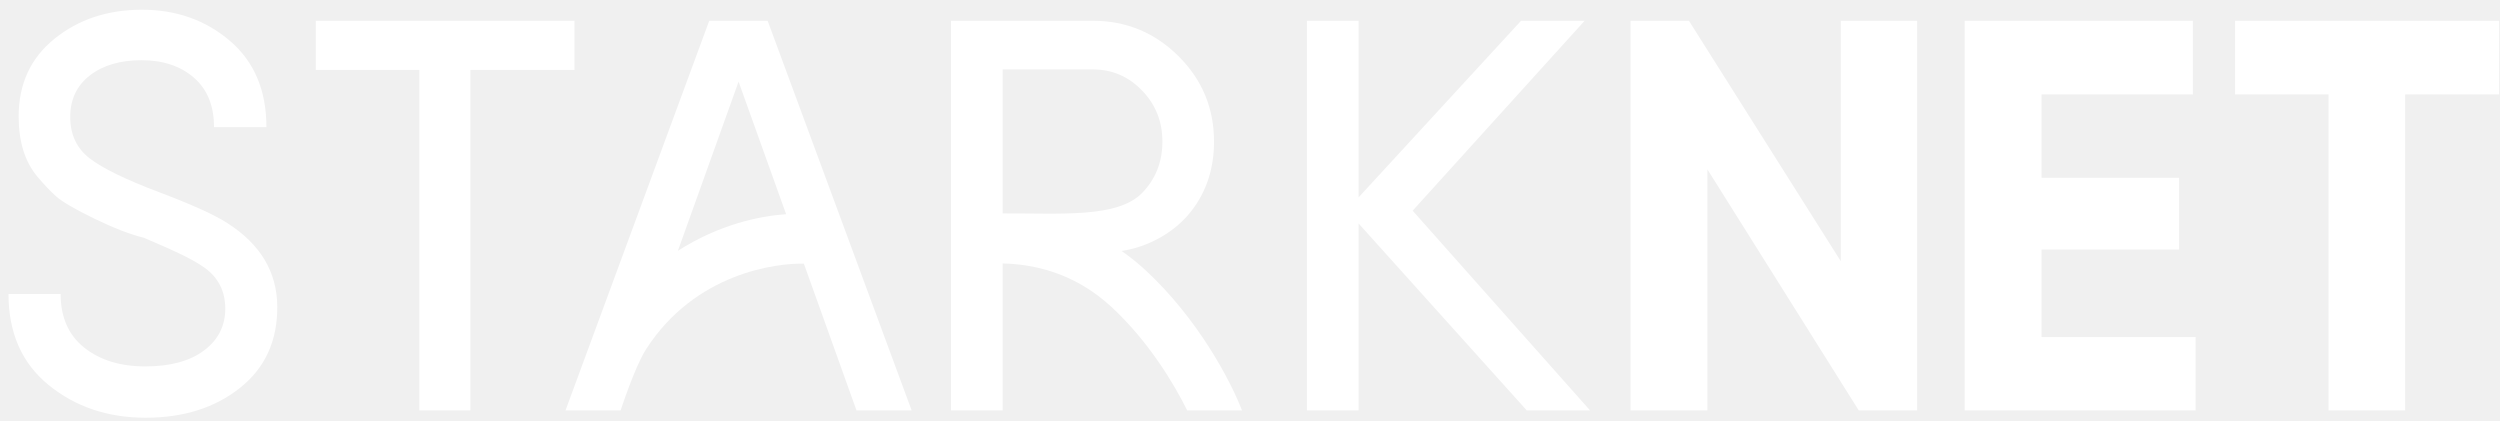
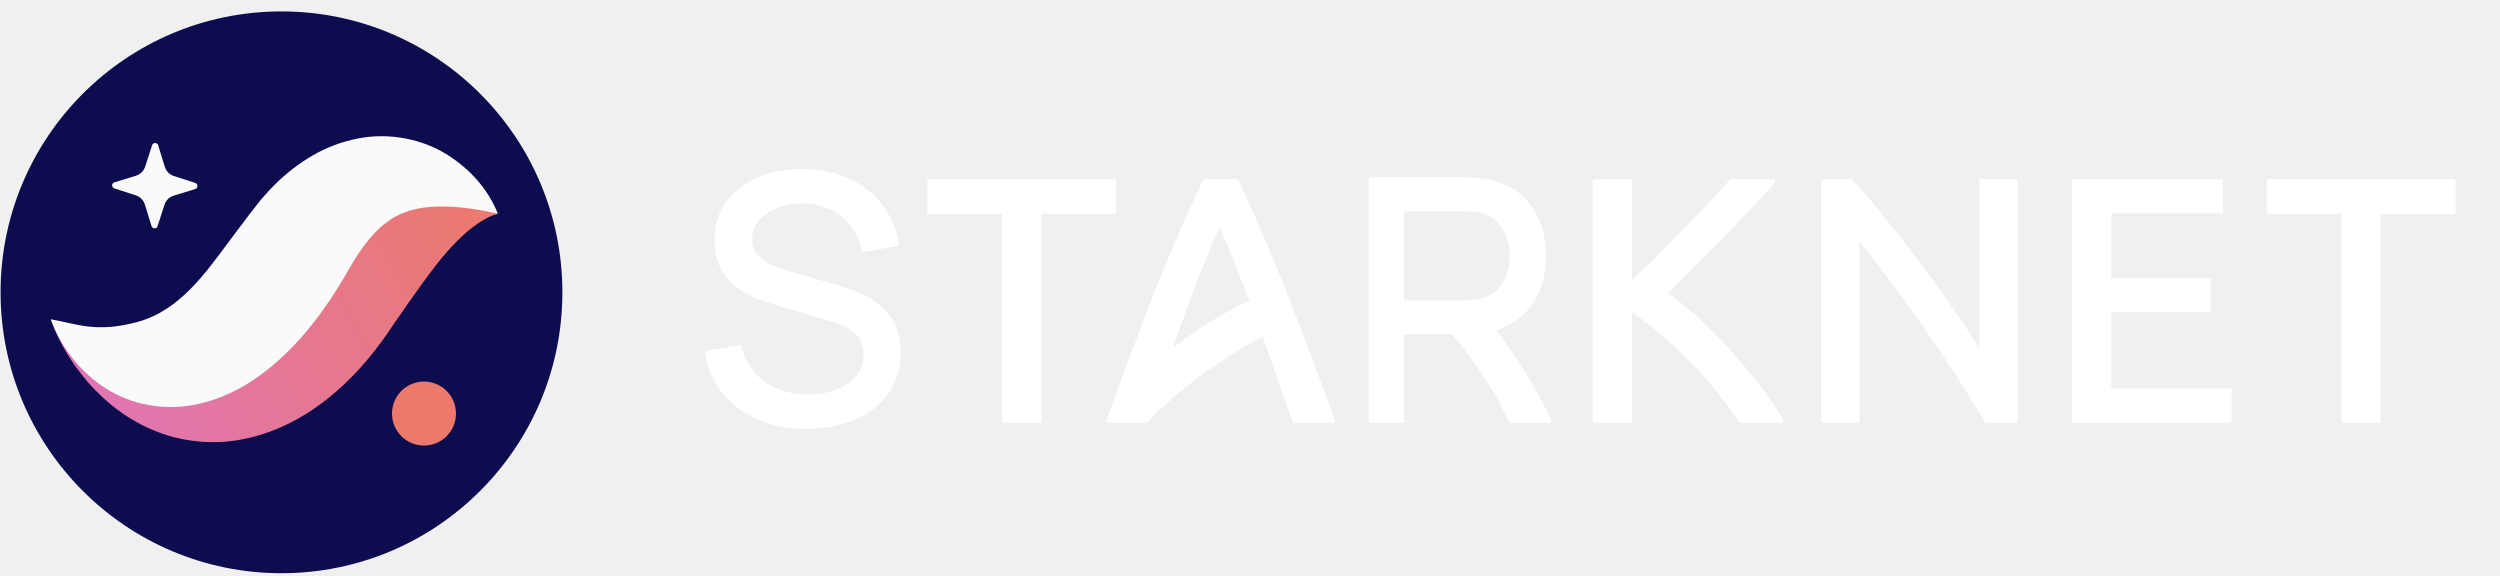
- <svg xmlns="http://www.w3.org/2000/svg" width="244" height="41" viewBox="0 0 244 41" fill="none">
-   <path fill-rule="evenodd" clip-rule="evenodd" d="M22.2 21.783C20.968 20.98 18.732 19.967 15.492 18.744C12.251 17.521 10.002 16.423 8.743 15.45C7.485 14.477 6.855 13.133 6.855 11.419C6.855 9.705 7.493 8.353 8.77 7.362C10.046 6.371 11.729 5.876 13.818 5.876C15.907 5.876 17.607 6.443 18.919 7.576C20.232 8.71 20.888 10.321 20.888 12.41H26.003C26.003 8.822 24.815 6.014 22.441 3.988C20.066 1.962 17.206 0.949 13.858 0.949C10.511 0.949 7.667 1.89 5.329 3.774C2.99 5.658 1.821 8.188 1.821 11.366C1.821 13.83 2.427 15.784 3.642 17.231C4.284 17.998 4.9 18.646 5.489 19.172C6.079 19.699 7.319 20.422 9.212 21.341C11.104 22.261 12.711 22.881 14.032 23.202C16.575 24.294 18.66 25.184 19.991 26.148C21.32 27.112 21.986 28.438 21.986 30.125C21.986 31.812 21.294 33.174 19.91 34.209C18.527 35.244 16.617 35.762 14.18 35.762C11.743 35.762 9.756 35.151 8.221 33.928C6.685 32.705 5.918 30.96 5.918 28.692H0.83C0.83 32.495 2.137 35.459 4.753 37.583C7.368 39.708 10.524 40.77 14.22 40.77C17.915 40.77 20.986 39.797 23.432 37.851C25.878 35.905 27.087 33.254 27.061 29.897C27.034 26.541 25.414 23.836 22.2 21.783" fill="white" />
-   <path fill-rule="evenodd" clip-rule="evenodd" d="M56.068 2.028H30.824V6.828H40.927V40.054H45.912V6.828H56.068V2.028Z" fill="white" />
-   <path fill-rule="evenodd" clip-rule="evenodd" d="M69.221 2.028L55.193 40.054H60.576C60.576 40.054 61.943 35.823 63.052 34.093C67.871 26.582 75.883 25.666 78.458 25.735L83.593 40.054H88.976L74.922 2.028H69.221ZM66.163 24.477L72.085 7.968L76.725 20.904C74.079 21.098 70.222 21.894 66.163 24.477V24.477Z" fill="white" />
-   <path fill-rule="evenodd" clip-rule="evenodd" d="M154.659 2.028H148.454L132.597 19.264V2.028H127.559V40.054H132.597V21.81L149.011 40.054H155.189L137.874 20.564L154.659 2.028Z" fill="white" />
-   <path fill-rule="evenodd" clip-rule="evenodd" d="M179.663 25.496L164.84 2.028H159.139V40.054H166.643V16.533L181.413 40.054H187.114V2.028H179.663V25.496Z" fill="white" />
-   <path fill-rule="evenodd" clip-rule="evenodd" d="M199.256 24.356H212.674V17.356H199.256V9.215H214.026V2.029H191.752V40.054H214.291V32.895H199.256V24.356Z" fill="white" />
-   <path fill-rule="evenodd" clip-rule="evenodd" d="M218.143 2.028V9.215H227.264V40.054H234.743V9.215H243.917V2.028H218.143Z" fill="white" />
-   <path fill-rule="evenodd" clip-rule="evenodd" d="M111.794 26.365C111.026 25.655 110.247 25.038 109.466 24.495C111.918 24.133 114.56 22.793 116.261 20.617C117.812 18.634 118.489 16.321 118.489 13.829C118.489 10.558 117.331 7.774 115.015 5.476C112.699 3.178 109.915 2.029 106.662 2.029H92.82V40.054H97.858V25.714C100.613 25.778 104.71 26.473 108.476 29.953C112.087 33.295 114.582 37.447 115.867 40.052H121.218C120.11 37.174 116.935 31.119 111.794 26.365V26.365ZM106.662 6.775C108.536 6.775 110.136 7.461 111.462 8.83C112.788 10.2 113.45 11.862 113.45 13.815C113.45 15.769 112.808 17.464 111.462 18.84C109.061 21.294 103.512 20.805 98.007 20.83C97.957 20.829 97.907 20.827 97.858 20.826V6.775H106.662Z" fill="white" />
+ <svg xmlns="http://www.w3.org/2000/svg" height="40" viewBox="0 0 178 41" fill="none">
+   <path fill-rule="evenodd" clip-rule="evenodd" d="M0.041 20.813C0.041 31.859 8.996 40.813 20.041 40.813C31.087 40.813 40.042 31.859 40.042 20.813C40.042 9.767 31.087 0.813 20.041 0.813C8.996 0.813 0.041 9.767 0.041 20.813Z" fill="#0C0C4F">
+ </path>
+   <path fill-rule="evenodd" clip-rule="evenodd" d="M11.219 16.101L11.713 14.576C11.813 14.266 12.058 14.024 12.37 13.929L13.902 13.458C14.114 13.393 14.116 13.094 13.906 13.026L12.38 12.532C12.07 12.431 11.829 12.187 11.733 11.875L11.262 10.342C11.197 10.131 10.898 10.129 10.83 10.34L10.336 11.865C10.236 12.175 9.991 12.416 9.68 12.512L8.147 12.983C7.935 13.048 7.932 13.347 8.143 13.415L9.669 13.909C9.979 14.009 10.22 14.254 10.316 14.566L10.787 16.098C10.852 16.31 11.151 16.312 11.219 16.101Z" fill="#FAFAFA" />
+   <path fill-rule="evenodd" clip-rule="evenodd" d="M35.446 15.214C34.814 14.507 33.828 14.109 32.869 13.946C31.903 13.79 30.89 13.804 29.936 13.973C28.005 14.3 26.251 15.099 24.722 16.085C23.927 16.569 23.25 17.129 22.548 17.7C22.21 17.988 21.902 18.295 21.581 18.598L20.704 19.471C19.75 20.467 18.811 21.375 17.902 22.127C16.989 22.876 16.136 23.444 15.295 23.842C14.454 24.241 13.555 24.476 12.383 24.513C11.221 24.554 9.846 24.344 8.376 23.998C6.898 23.654 5.345 23.163 3.611 22.74C4.216 24.419 5.127 25.903 6.298 27.259C7.482 28.592 8.96 29.807 10.859 30.606C12.731 31.423 15.083 31.716 17.282 31.274C19.488 30.849 21.423 29.829 22.987 28.649C24.555 27.456 25.824 26.098 26.894 24.687C27.189 24.297 27.345 24.078 27.559 23.773L28.149 22.898C28.56 22.357 28.933 21.741 29.34 21.205C30.136 20.082 30.921 18.961 31.834 17.927C32.293 17.403 32.777 16.902 33.349 16.42C33.634 16.185 33.942 15.955 34.283 15.748C34.63 15.524 34.996 15.349 35.446 15.214Z" fill="url(#paint0_linear_2334_238532)" />
+   <path fill-rule="evenodd" clip-rule="evenodd" d="M35.446 15.213C34.767 13.5 33.505 12.059 31.811 10.995C30.128 9.942 27.79 9.405 25.472 9.863C24.328 10.084 23.219 10.511 22.245 11.078C21.277 11.644 20.408 12.324 19.657 13.054C19.282 13.421 18.941 13.803 18.603 14.187L17.726 15.305L16.371 17.105C14.645 19.42 12.785 22.134 9.734 22.938C6.738 23.727 5.439 23.028 3.611 22.739C3.945 23.603 4.359 24.441 4.921 25.178C5.472 25.93 6.122 26.637 6.931 27.243C7.34 27.534 7.772 27.821 8.251 28.064C8.728 28.299 9.243 28.506 9.792 28.662C10.885 28.962 12.115 29.067 13.306 28.906C14.498 28.747 15.637 28.369 16.633 27.867C17.636 27.371 18.509 26.766 19.289 26.127C20.84 24.839 22.046 23.416 23.065 21.978C23.578 21.259 24.043 20.526 24.473 19.793L24.98 18.921C25.134 18.665 25.291 18.409 25.45 18.17C26.092 17.209 26.719 16.439 27.482 15.862C28.233 15.269 29.28 14.831 30.679 14.729C32.072 14.626 33.68 14.816 35.446 15.213Z" fill="#FAFAFA" />
+   <path fill-rule="evenodd" clip-rule="evenodd" d="M27.91 29.445C27.91 30.704 28.93 31.724 30.189 31.724C31.447 31.724 32.466 30.704 32.466 29.445C32.466 28.187 31.447 27.167 30.189 27.167C28.93 27.167 27.91 28.187 27.91 29.445Z" fill="#EC796B" />
+   <path d="M174.837 15.221V12.92C174.837 12.829 174.763 12.755 174.672 12.755H161.563C161.471 12.755 161.397 12.829 161.397 12.92V15.221H166.725V30.105H169.509V15.221H174.837Z" fill="#FFFFFF" />
+   <path d="M147.697 12.755C147.606 12.755 147.532 12.829 147.532 12.92V29.939C147.532 30.03 147.606 30.105 147.697 30.105H158.729C158.82 30.105 158.894 30.03 158.894 29.939V27.663H150.316V22.21H157.403V19.818H150.316V15.196H158.283V12.92C158.283 12.829 158.209 12.755 158.118 12.755H147.697Z" fill="#FFFFFF" />
+   <path d="M141.3 30.003L141.36 30.105H143.498C143.59 30.105 143.663 30.03 143.663 29.939V12.92C143.663 12.829 143.59 12.755 143.498 12.755H140.929V24.77C140.483 24.06 139.965 23.278 139.375 22.425C138.624 21.315 137.816 20.188 136.951 19.046C136.102 17.887 135.237 16.769 134.355 15.691C133.489 14.597 132.671 13.639 131.901 12.82L131.84 12.755H129.827C129.736 12.755 129.662 12.829 129.662 12.92V29.939C129.662 30.03 129.736 30.105 129.827 30.105H132.397V17.233C132.748 17.648 133.122 18.107 133.519 18.612C134.055 19.294 134.607 20.026 135.176 20.806L135.177 20.807L135.177 20.808C135.746 21.571 136.315 22.367 136.884 23.196L136.884 23.197L136.885 23.198C137.471 24.028 138.031 24.849 138.568 25.662L138.568 25.662L138.569 25.663C139.105 26.459 139.6 27.23 140.055 27.977L140.055 27.978L140.056 27.98C140.528 28.728 140.943 29.403 141.3 30.003Z" fill="#FFFFFF" />
+   <path d="M126.3 13.1L126.363 13.031C126.46 12.925 126.384 12.755 126.241 12.755H123.193L123.132 12.826C122.727 13.296 122.224 13.847 121.623 14.481L121.623 14.481C121.037 15.1 120.41 15.751 119.743 16.434C119.076 17.118 118.401 17.801 117.717 18.485C117.17 19.018 116.66 19.51 116.187 19.96V12.755H113.568C113.477 12.755 113.403 12.829 113.403 12.92V29.939C113.403 30.03 113.477 30.105 113.568 30.105H116.187V22.234C116.762 22.61 117.349 23.05 117.949 23.555L117.95 23.556L117.951 23.556C118.678 24.154 119.39 24.809 120.085 25.521L120.087 25.523L120.089 25.524C120.8 26.219 121.471 26.955 122.101 27.731L122.102 27.732L122.103 27.733C122.733 28.492 123.29 29.251 123.774 30.009L123.835 30.105H126.805C126.932 30.105 127.012 29.967 126.948 29.857L126.913 29.795C126.467 29.019 125.908 28.205 125.235 27.352C124.58 26.5 123.875 25.665 123.122 24.846C122.369 24.027 121.599 23.257 120.812 22.536C120.1 21.883 119.419 21.322 118.77 20.855C119.322 20.316 119.907 19.738 120.526 19.119C121.21 18.435 121.895 17.742 122.58 17.04C123.281 16.323 123.95 15.63 124.586 14.961L124.587 14.96L124.588 14.959C125.224 14.275 125.794 13.655 126.3 13.1Z" fill="#FFFFFF" />
+   <path fill-rule="evenodd" clip-rule="evenodd" d="M97.603 12.625C97.511 12.625 97.438 12.699 97.438 12.79V29.95C97.438 30.041 97.511 30.115 97.603 30.115H99.961V23.806H103.407C103.795 24.27 104.173 24.756 104.541 25.263L104.543 25.265L104.544 25.267C105.147 26.057 105.704 26.882 106.216 27.741L106.217 27.742L106.217 27.743C106.68 28.503 107.085 29.254 107.43 29.996L107.486 30.115H110.277C110.397 30.115 110.476 29.992 110.427 29.883C110.106 29.18 109.758 28.491 109.372 27.82C108.846 26.882 108.271 25.953 107.644 25.034C107.286 24.509 106.92 23.999 106.546 23.504C107.588 23.185 108.411 22.61 109.007 21.774L109.008 21.774C109.723 20.763 110.077 19.573 110.077 18.215C110.077 17.282 109.915 16.428 109.587 15.656C109.257 14.873 108.761 14.224 108.1 13.712C107.444 13.197 106.636 12.87 105.683 12.723C105.461 12.682 105.232 12.657 104.995 12.649C104.765 12.633 104.563 12.625 104.392 12.625C103.668 12.625 102.944 12.625 102.221 12.625L102.221 12.625C100.681 12.624 99.142 12.624 97.603 12.625ZM107.506 18.215C107.506 18.666 107.431 19.11 107.28 19.547C107.133 19.967 106.897 20.335 106.572 20.653C106.264 20.954 105.857 21.168 105.342 21.287C105.179 21.324 105.003 21.351 104.814 21.366L104.814 21.366L104.813 21.366C104.628 21.381 104.464 21.389 104.321 21.389H99.961V15.042H104.321C104.464 15.042 104.628 15.05 104.813 15.065L104.818 15.065L104.822 15.066C105.006 15.073 105.176 15.098 105.334 15.141L105.339 15.143L105.344 15.144C105.857 15.255 106.263 15.468 106.57 15.776L106.571 15.777L106.572 15.778C106.897 16.095 107.132 16.467 107.28 16.895L107.28 16.896L107.28 16.896C107.431 17.325 107.506 17.764 107.506 18.215Z" fill="#FFFFFF" />
+   <path fill-rule="evenodd" clip-rule="evenodd" d="M91.245 27.814L91.245 27.815L91.246 27.815C91.491 28.518 91.752 29.236 92.029 29.971L92.08 30.105H94.872C94.987 30.105 95.067 29.991 95.027 29.883C94.418 28.207 93.802 26.534 93.174 24.864C92.603 23.332 92.04 21.88 91.486 20.51C90.947 19.14 90.409 17.835 89.871 16.594C89.33 15.334 88.762 14.086 88.169 12.849C88.142 12.791 88.084 12.755 88.021 12.755H85.793C85.73 12.755 85.672 12.791 85.645 12.849C85.052 14.086 84.484 15.334 83.944 16.594C83.405 17.834 82.859 19.139 82.304 20.509L82.304 20.51L82.303 20.511C81.765 21.881 81.211 23.332 80.64 24.864C80.012 26.533 79.397 28.207 78.787 29.883C78.748 29.991 78.827 30.105 78.942 30.105H81.615L81.615 30.104H81.667L81.728 30.039C82.373 29.346 83.094 28.667 83.891 28.001L83.892 28L83.892 27.999C84.692 27.316 85.527 26.683 86.395 26.099L86.397 26.097L86.399 26.096C87.254 25.492 88.115 24.95 88.981 24.469L88.982 24.469L88.983 24.468C89.295 24.291 89.602 24.125 89.904 23.972L90.488 25.641L90.489 25.642L90.489 25.642C90.749 26.374 91.001 27.098 91.245 27.814ZM88.241 19.584L88.242 19.586L88.243 19.587C88.478 20.182 88.713 20.788 88.948 21.403C88.93 21.411 88.913 21.419 88.894 21.427C88.067 21.804 87.177 22.291 86.226 22.888C85.315 23.459 84.412 24.08 83.516 24.75L83.895 23.666C84.397 22.257 84.899 20.897 85.401 19.586C85.863 18.403 86.343 17.265 86.843 16.172C87.328 17.265 87.794 18.402 88.241 19.584Z" fill="#FFFFFF" />
+   <path d="M79.468 15.221V12.92C79.468 12.829 79.394 12.755 79.302 12.755H66.194C66.102 12.755 66.028 12.829 66.028 12.92V15.221H71.356V29.939C71.356 30.03 71.43 30.105 71.521 30.105H73.975C74.066 30.105 74.14 30.03 74.14 29.939V15.221H79.468Z" fill="#FFFFFF" />
+   <path d="M54 29.893L53.999 29.893C52.99 29.463 52.15 28.849 51.484 28.05L51.483 28.048L51.483 28.048C50.824 27.238 50.395 26.285 50.197 25.191C50.187 25.136 50.199 25.08 50.231 25.035C50.264 24.989 50.313 24.959 50.368 24.95L52.588 24.6C52.693 24.584 52.794 24.649 52.82 24.753C53.09 25.801 53.645 26.615 54.487 27.205C55.342 27.789 56.35 28.085 57.52 28.085C58.278 28.085 58.956 27.968 59.556 27.737C60.164 27.499 60.635 27.164 60.979 26.738C61.318 26.319 61.488 25.822 61.488 25.238C61.488 24.876 61.424 24.58 61.305 24.341L61.302 24.335C61.186 24.081 61.024 23.869 60.815 23.696L60.809 23.691C60.6 23.504 60.359 23.346 60.086 23.217C59.807 23.085 59.516 22.976 59.213 22.891L59.211 22.89L54.781 21.575C54.288 21.427 53.812 21.242 53.351 21.02L53.35 21.019L53.349 21.018C52.881 20.785 52.462 20.496 52.093 20.152L52.092 20.151L52.092 20.151C51.717 19.793 51.421 19.369 51.201 18.879L51.2 18.878C50.977 18.371 50.869 17.783 50.869 17.117C50.869 16.05 51.145 15.129 51.706 14.364L51.706 14.364C52.269 13.599 53.028 13.018 53.976 12.619C54.923 12.22 55.985 12.027 57.159 12.035C58.349 12.044 59.419 12.257 60.366 12.681C61.32 13.095 62.112 13.695 62.737 14.478C63.371 15.262 63.794 16.199 64.009 17.282C64.02 17.337 64.008 17.393 63.977 17.439C63.946 17.485 63.897 17.516 63.842 17.526L61.562 17.924C61.507 17.933 61.452 17.921 61.407 17.889C61.362 17.858 61.332 17.809 61.322 17.755C61.207 17.079 60.952 16.506 60.558 16.03L60.556 16.027C60.167 15.539 59.679 15.165 59.089 14.905L59.087 14.904C58.496 14.635 57.845 14.495 57.131 14.488L57.131 14.488C56.447 14.48 55.835 14.589 55.293 14.81C54.749 15.032 54.325 15.339 54.012 15.726L54.011 15.728C53.703 16.101 53.551 16.529 53.551 17.02C53.551 17.509 53.69 17.886 53.953 18.171C54.238 18.47 54.587 18.711 55.006 18.894C55.449 19.076 55.879 19.226 56.297 19.344L56.298 19.344L59.603 20.297C59.988 20.404 60.428 20.551 60.922 20.737C61.44 20.929 61.938 21.199 62.418 21.547C62.913 21.896 63.318 22.363 63.637 22.942C63.965 23.528 64.122 24.257 64.122 25.118C64.122 25.983 63.947 26.76 63.592 27.444C63.248 28.125 62.764 28.696 62.144 29.157L62.142 29.158C61.526 29.608 60.812 29.948 60.003 30.179C59.194 30.418 58.33 30.537 57.411 30.537C56.157 30.537 55.018 30.324 54 29.893Z" fill="#FFFFFF" />
+   <defs>
+     <linearGradient id="paint0_linear_2334_238532" x1="35.276" y1="14.613" x2="-16.751" y2="41.681" gradientUnits="userSpaceOnUse">
+       <stop stop-color="#EC796B" />
+       <stop offset="1" stop-color="#D672EF">
+ </stop>
+     </linearGradient>
+   </defs>
</svg>
